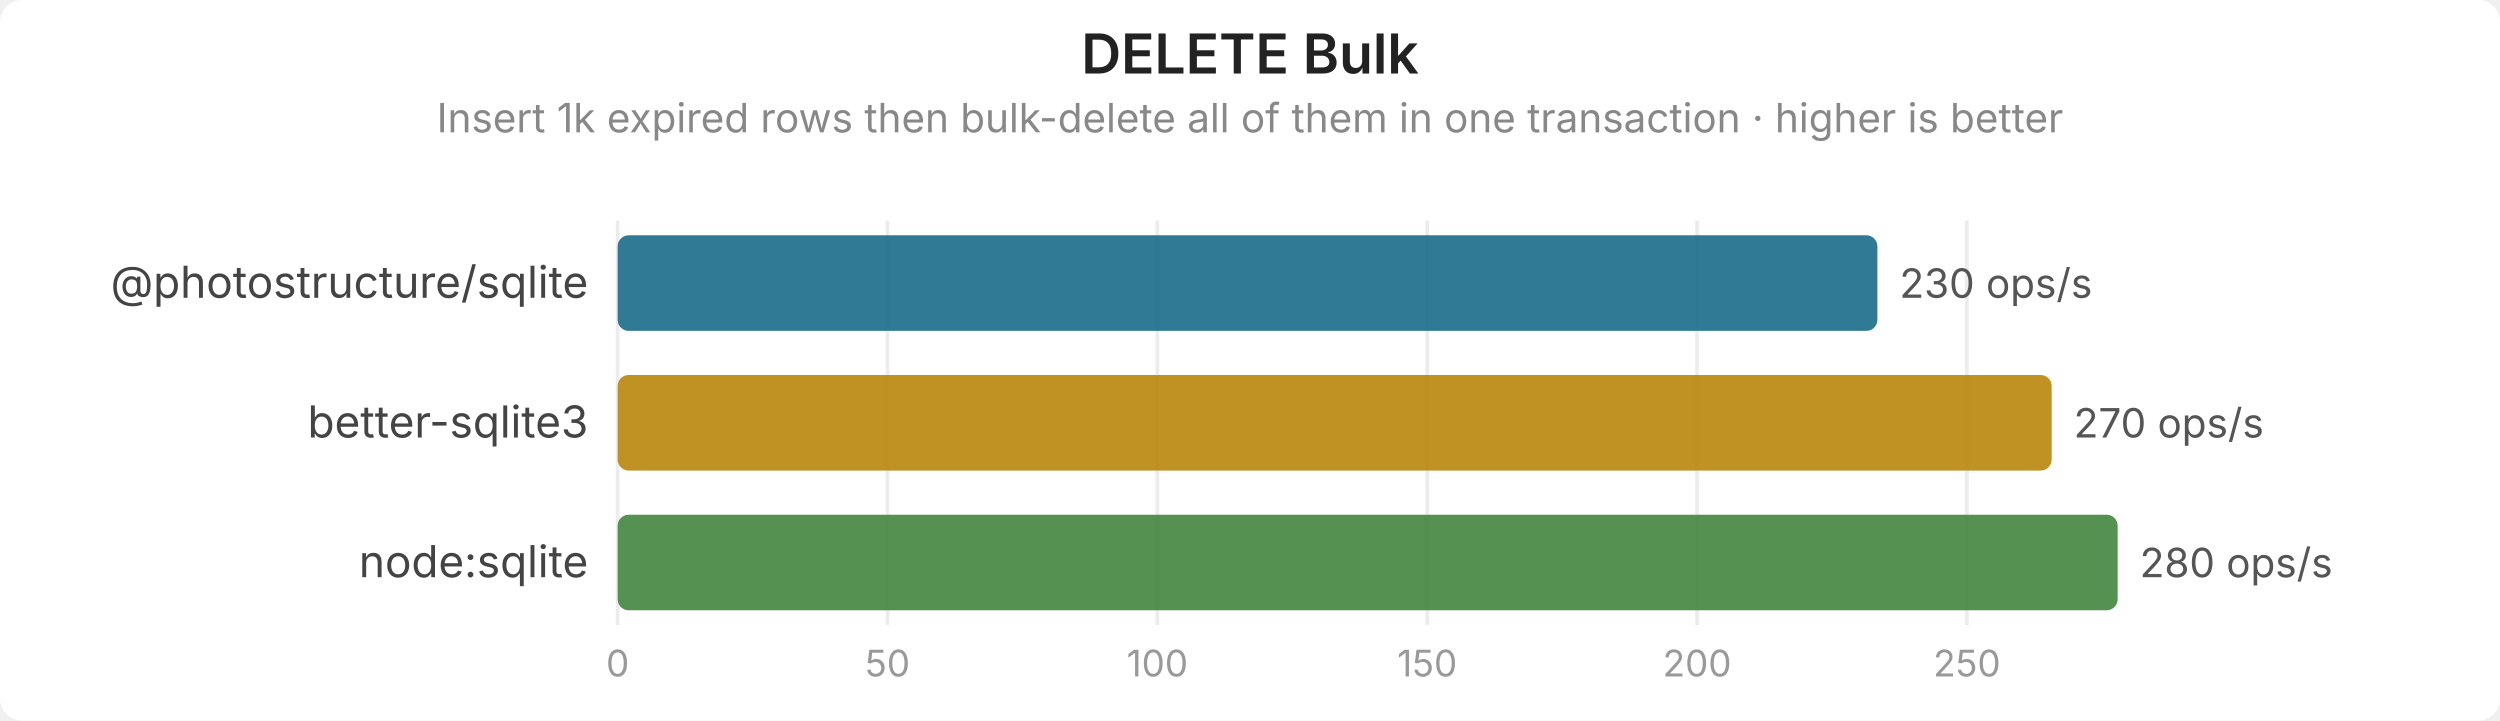
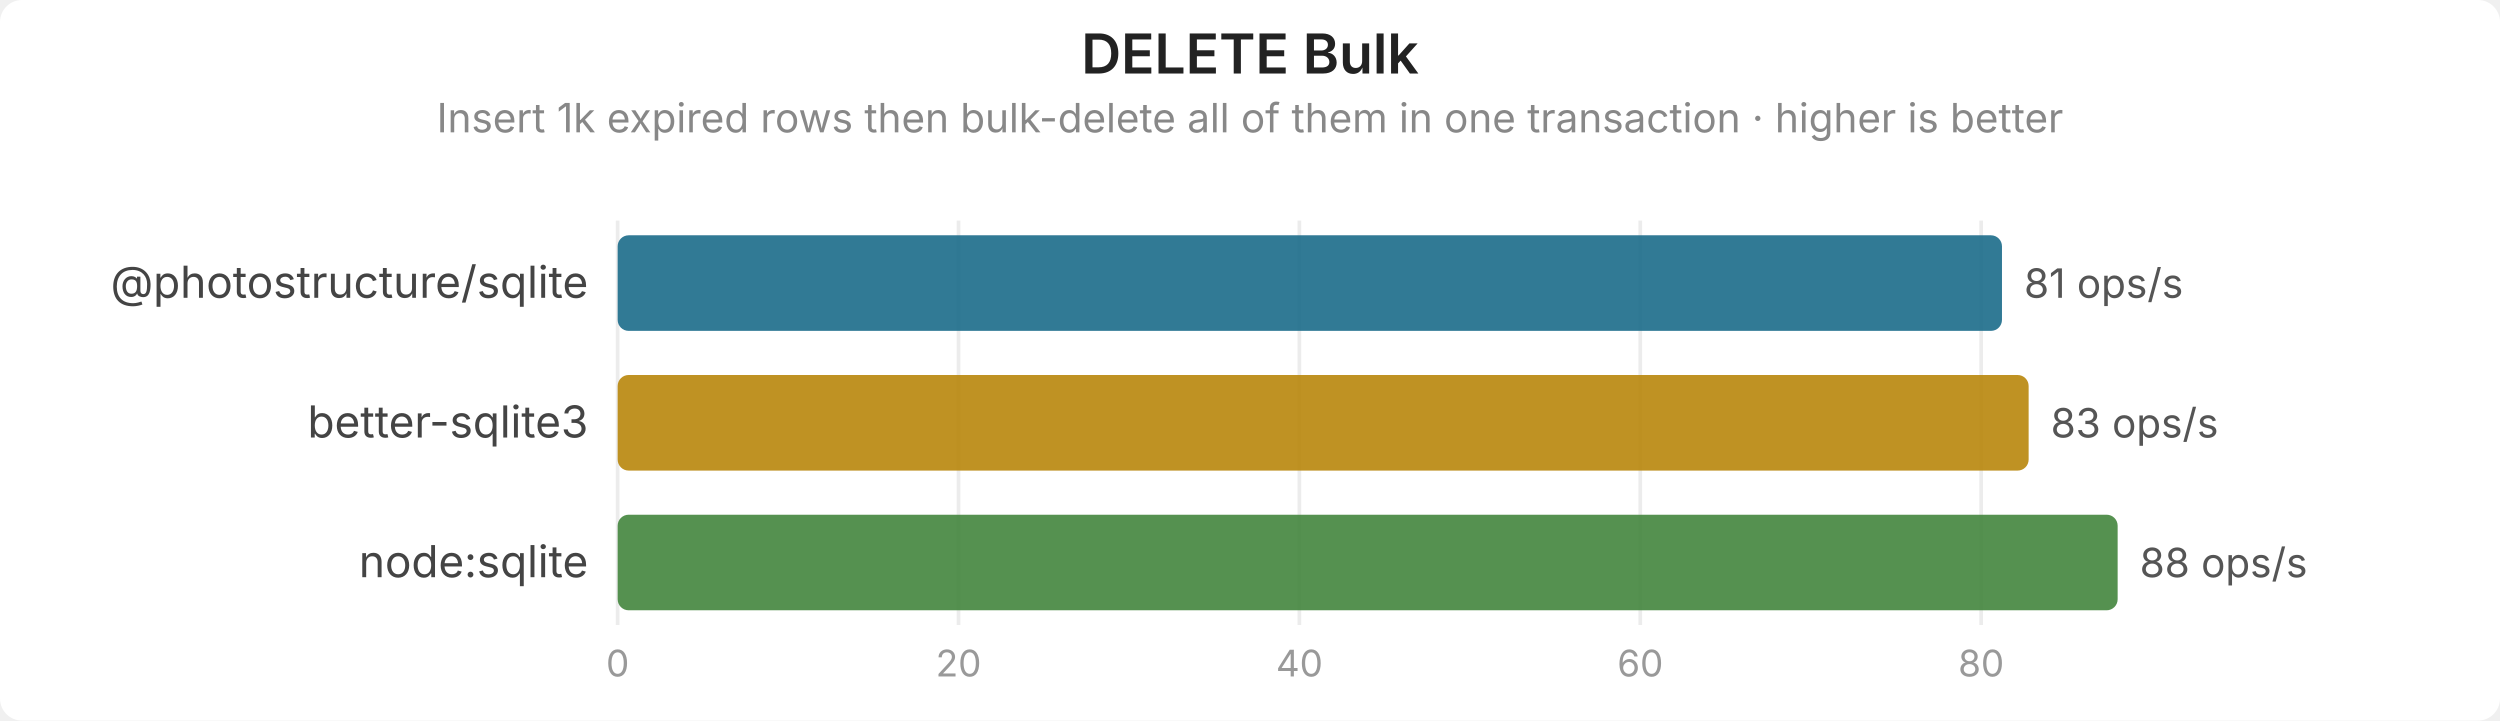
<svg xmlns="http://www.w3.org/2000/svg" viewBox="0 0 680 196" role="img" font-family="system-ui, -apple-system, 'Segoe UI', sans-serif">
  <rect width="680" height="196" fill="#fff" rx="6" />
  <text x="340" y="20" text-anchor="middle" font-size="15" font-weight="600" fill="#222">DELETE Bulk</text>
  <text x="340" y="36" text-anchor="middle" font-size="11" fill="#888">Insert 1k expired rows then bulk-delete all of them in one transaction · higher is better</text>
  <line x1="168" y1="60" x2="168" y2="170" stroke="#ececec" stroke-width="1" />
-   <line x1="241.4" y1="60" x2="241.4" y2="170" stroke="#ececec" stroke-width="1" />
-   <line x1="314.8" y1="60" x2="314.8" y2="170" stroke="#ececec" stroke-width="1" />
-   <line x1="388.2" y1="60" x2="388.2" y2="170" stroke="#ececec" stroke-width="1" />
-   <line x1="461.6" y1="60" x2="461.6" y2="170" stroke="#ececec" stroke-width="1" />
-   <line x1="535" y1="60" x2="535" y2="170" stroke="#ececec" stroke-width="1" />
+   <line x1="260.72" y1="60" x2="260.72" y2="170" stroke="#ececec" stroke-width="1" />
+   <line x1="353.43" y1="60" x2="353.43" y2="170" stroke="#ececec" stroke-width="1" />
+   <line x1="446.15" y1="60" x2="446.15" y2="170" stroke="#ececec" stroke-width="1" />
+   <line x1="538.87" y1="60" x2="538.87" y2="170" stroke="#ececec" stroke-width="1" />
  <text x="160" y="81" text-anchor="end" font-size="12" fill="#444">@photostructure/sqlite</text>
-   <rect x="168" y="64" width="342.65" height="26" fill="#1B6B8A" rx="3" opacity="0.9" />
-   <text x="516.65" y="81" font-size="11" fill="#555">230 ops/s</text>
+   <rect x="168" y="64" width="376.54" height="26" fill="#1B6B8A" rx="3" opacity="0.9" />
+   <text x="550.54" y="81" font-size="11" fill="#555">81 ops/s</text>
  <text x="160" y="119" text-anchor="end" font-size="12" fill="#444">better-sqlite3</text>
-   <rect x="168" y="102" width="390.05" height="26" fill="#B8860B" rx="3" opacity="0.9" />
-   <text x="564.05" y="119" font-size="11" fill="#555">270 ops/s</text>
+   <rect x="168" y="102" width="383.79" height="26" fill="#B8860B" rx="3" opacity="0.9" />
+   <text x="557.79" y="119" font-size="11" fill="#555">83 ops/s</text>
  <text x="160" y="157" text-anchor="end" font-size="12" fill="#444">node:sqlite</text>
  <rect x="168" y="140" width="408" height="26" fill="#43853D" rx="3" opacity="0.9" />
-   <text x="582" y="157" font-size="11" fill="#555">280 ops/s</text>
+   <text x="582" y="157" font-size="11" fill="#555">88 ops/s</text>
  <text x="168" y="184" text-anchor="middle" font-size="10" fill="#999">0</text>
-   <text x="241.4" y="184" text-anchor="middle" font-size="10" fill="#999">50</text>
-   <text x="314.8" y="184" text-anchor="middle" font-size="10" fill="#999">100</text>
-   <text x="388.2" y="184" text-anchor="middle" font-size="10" fill="#999">150</text>
-   <text x="461.6" y="184" text-anchor="middle" font-size="10" fill="#999">200</text>
-   <text x="535" y="184" text-anchor="middle" font-size="10" fill="#999">250</text>
+   <text x="260.72" y="184" text-anchor="middle" font-size="10" fill="#999">20</text>
+   <text x="353.43" y="184" text-anchor="middle" font-size="10" fill="#999">40</text>
+   <text x="446.15" y="184" text-anchor="middle" font-size="10" fill="#999">60</text>
+   <text x="538.87" y="184" text-anchor="middle" font-size="10" fill="#999">80</text>
</svg>
